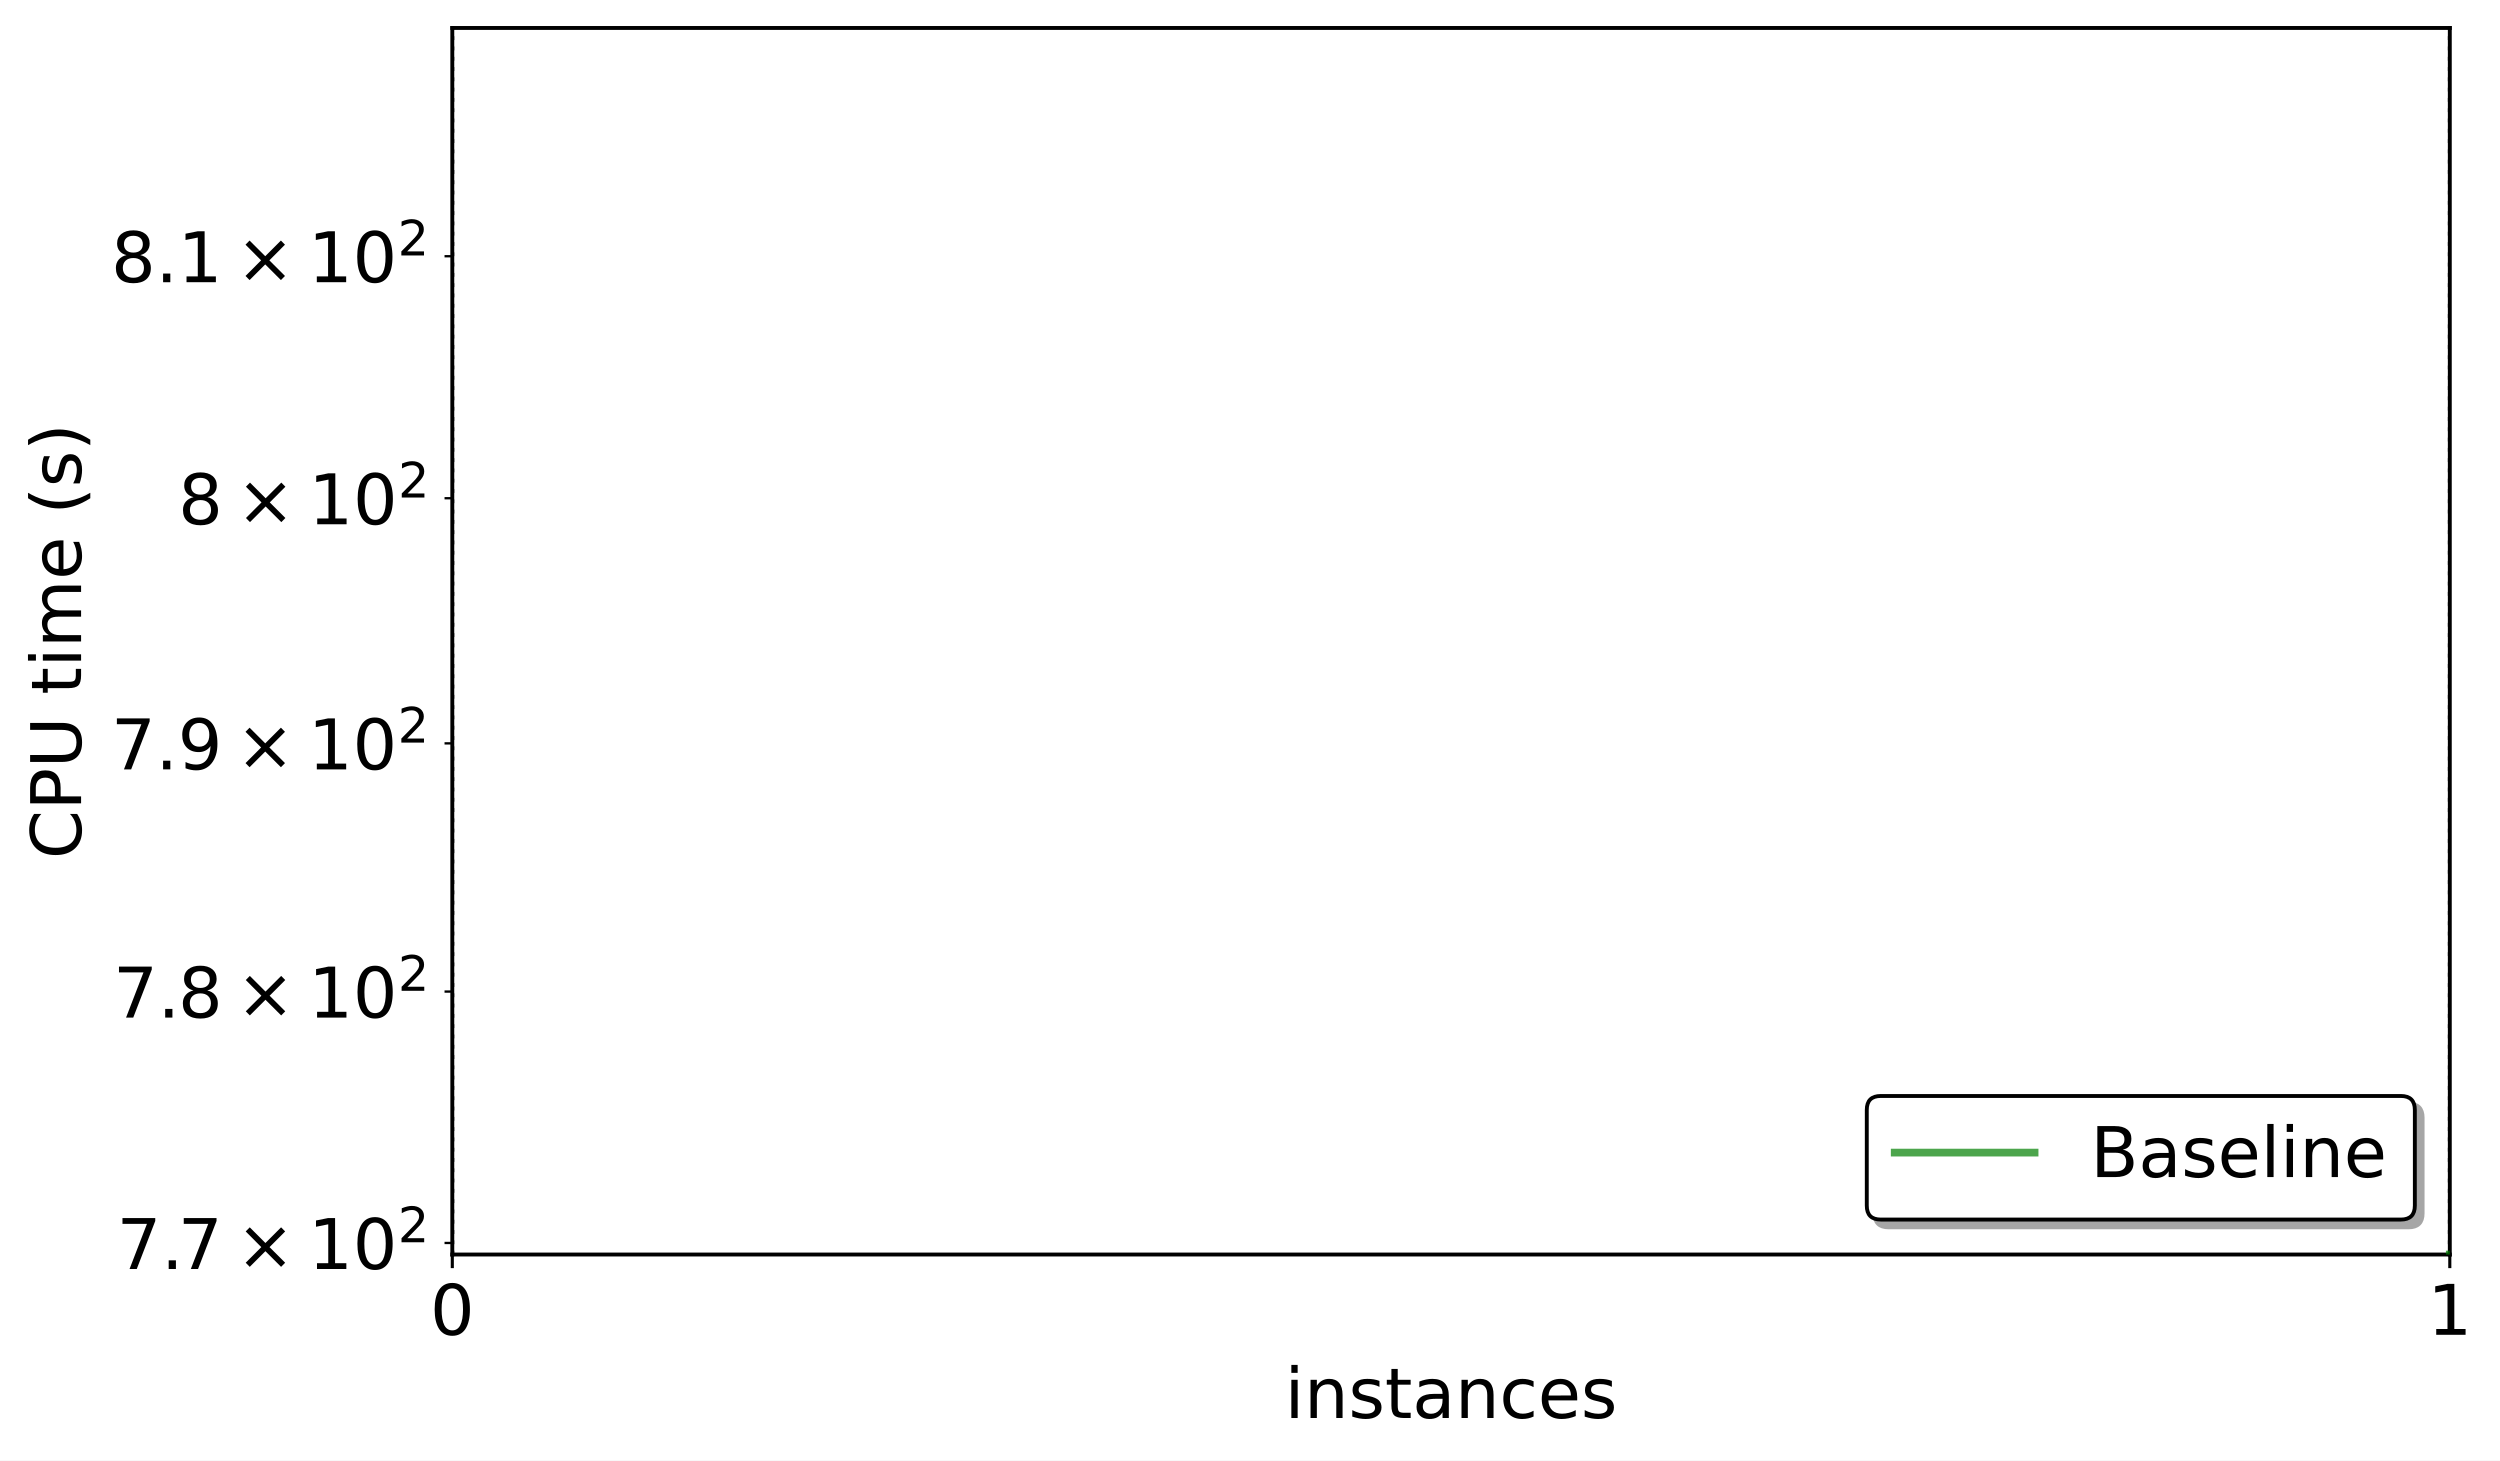
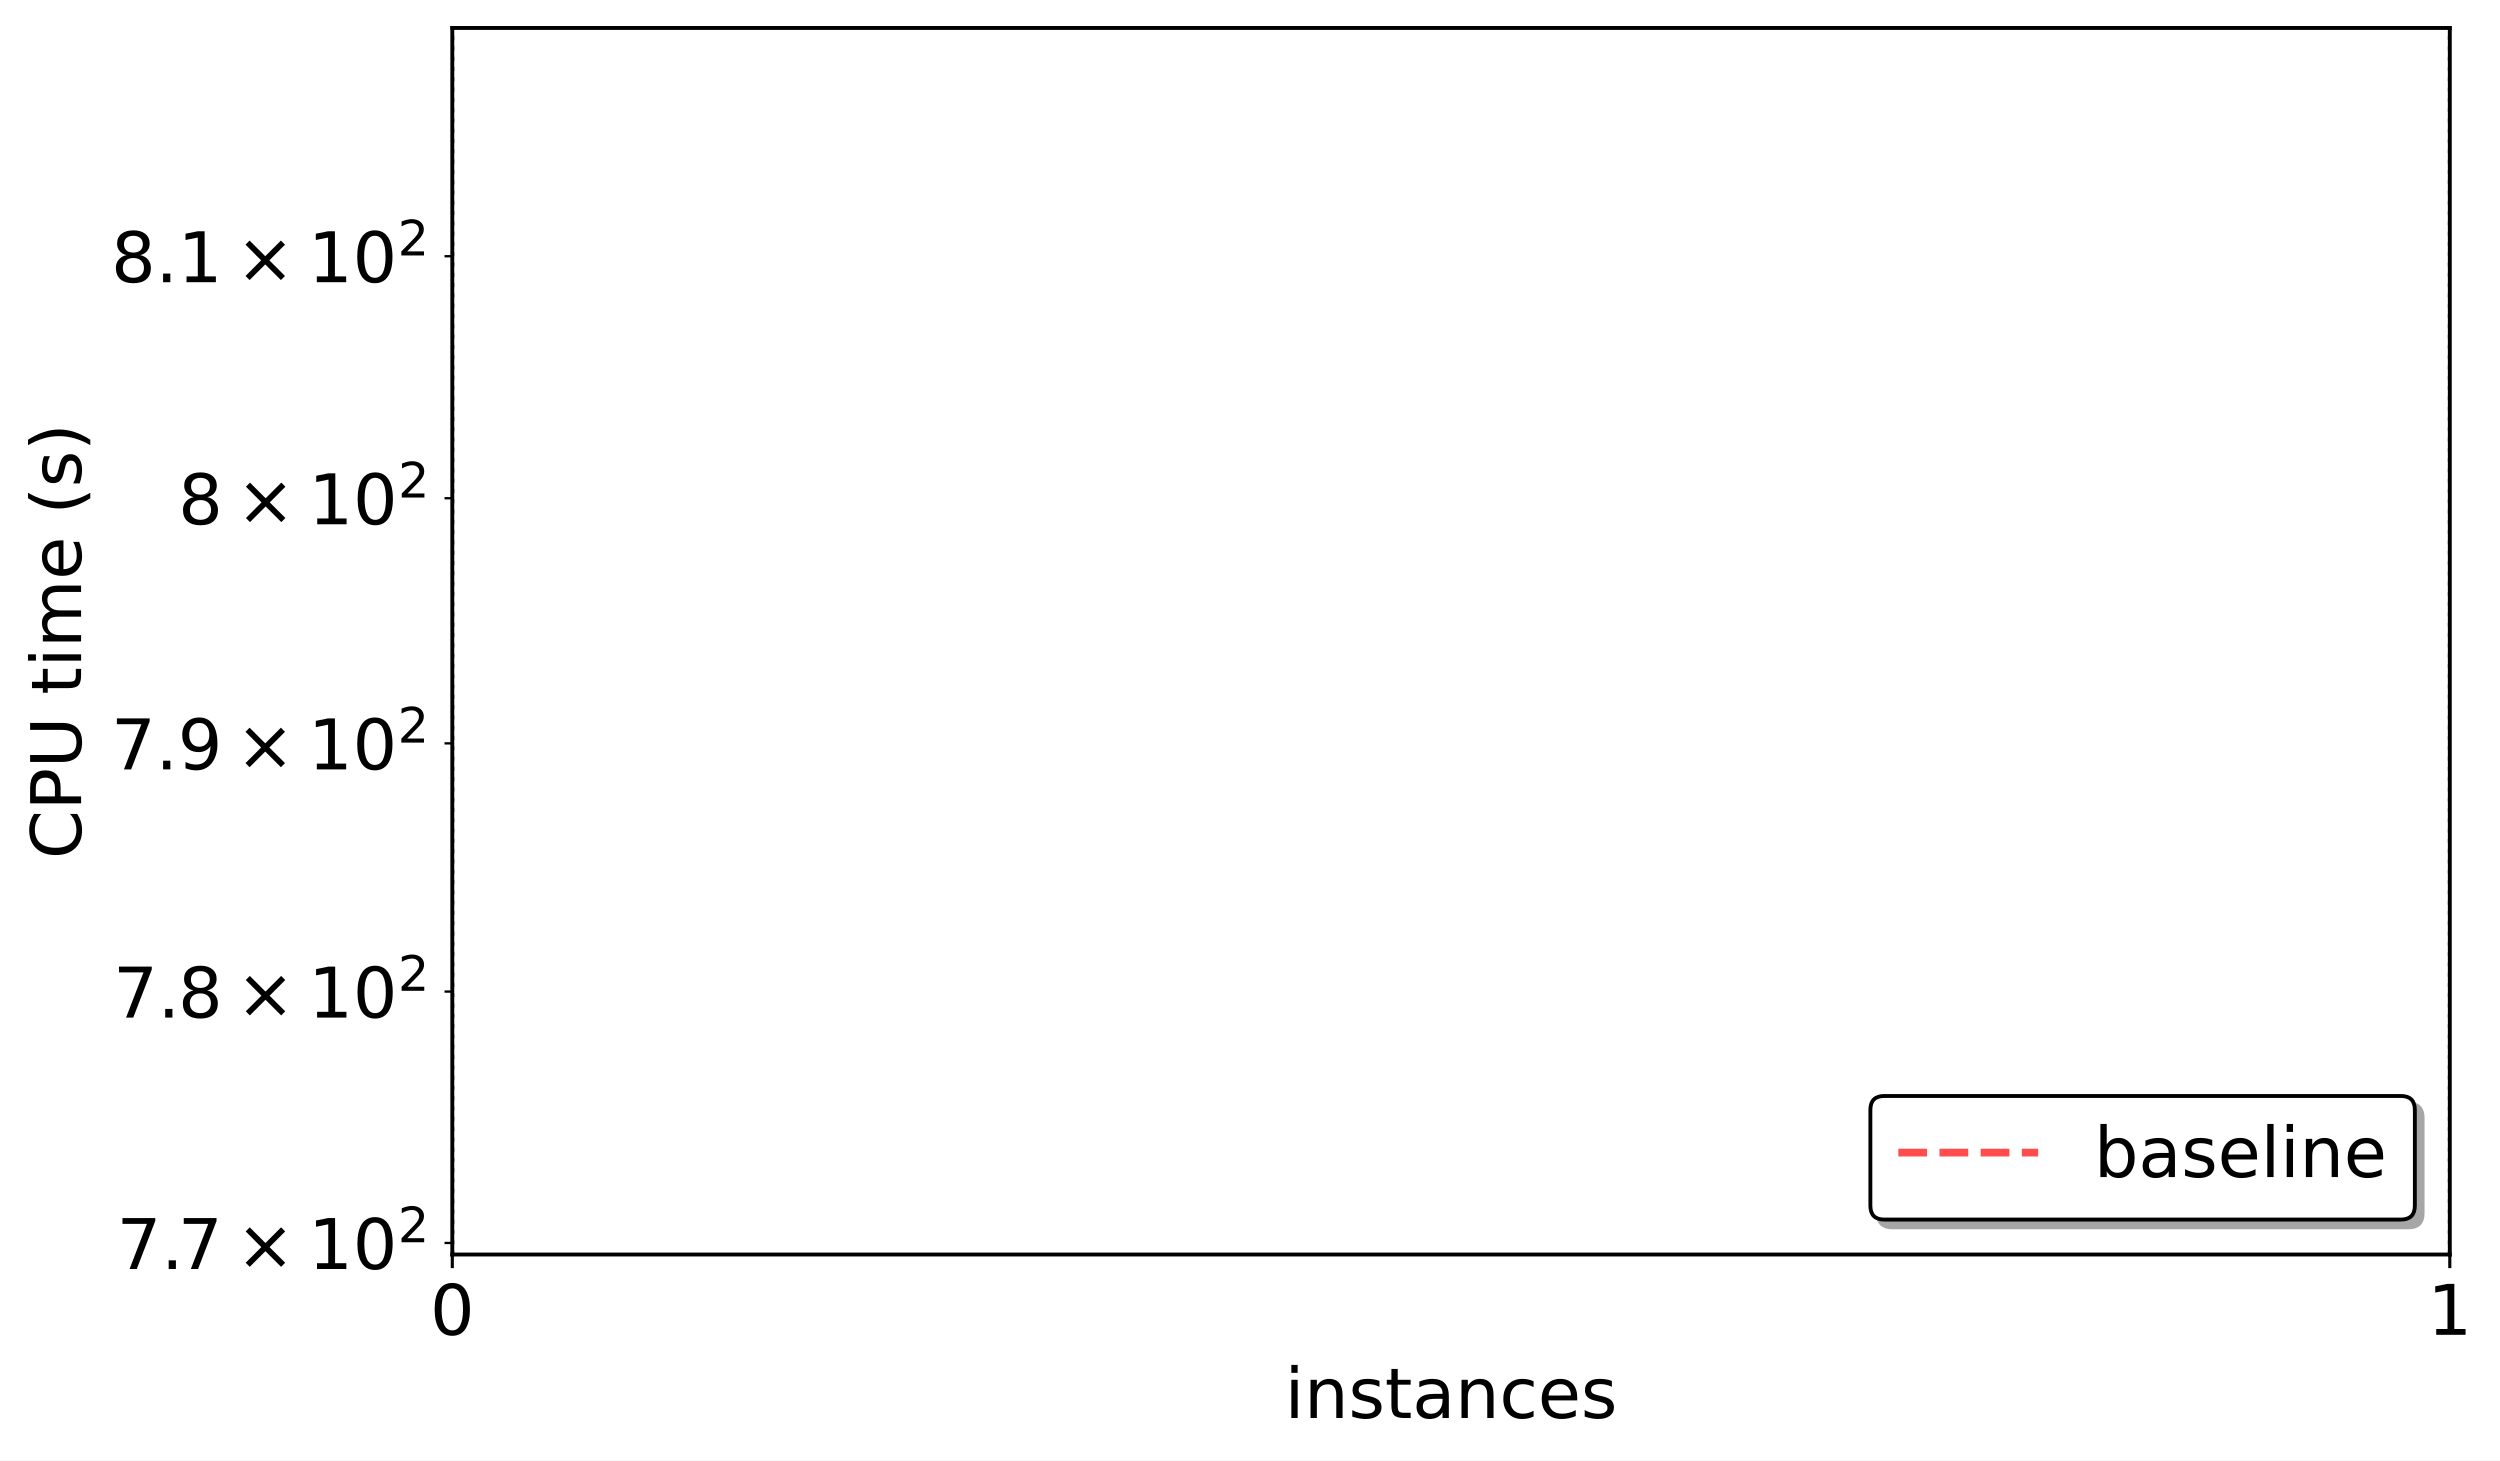
<svg xmlns="http://www.w3.org/2000/svg" xmlns:xlink="http://www.w3.org/1999/xlink" width="643.713pt" height="376.061pt" viewBox="0 0 643.713 376.061" version="1.1">
  <defs>
    <style type="text/css">*{stroke-linejoin: round; stroke-linecap: butt}</style>
  </defs>
  <g id="figure_1">
    <g id="patch_1">
      <path d="M 0 376.061  L 643.713 376.061  L 643.713 0  L 0 0  z " style="fill: #ffffff" />
    </g>
    <g id="axes_1">
      <g id="patch_2">
        <path d="M 116.461 323.02  L 630.787 323.02  L 630.787 7.2  L 116.461 7.2  z " style="fill: #ffffff" />
      </g>
      <g id="matplotlib.axis_1">
        <g id="xtick_1">
          <g id="line2d_1">
-             <path d="M 116.461 323.02  L 116.461 7.2  " clip-path="url(#p5e56f6a40e)" style="fill: none; stroke-dasharray: 1,1.65; stroke-dashoffset: 0; stroke: #000000" />
+             <path d="M 116.461 323.02  L 116.461 7.2  " clip-path="url(#p0451daa904)" style="fill: none; stroke-dasharray: 1,1.65; stroke-dashoffset: 0; stroke: #000000" />
          </g>
          <g id="line2d_2">
            <defs>
-               <path id="md7f7b844d5" d="M 0 0  L 0 3.5  " style="stroke: #000000; stroke-width: 0.8" />
-             </defs>
-             <g>
-               <use xlink:href="#md7f7b844d5" x="116.461" y="323.02" style="stroke: #000000; stroke-width: 0.8" />
+               <path id="me247853a0d" d="M 0 0  L 0 3.5  " style="stroke: #000000; stroke-width: 0.8" />
+             </defs>
+             <g>
+               <use xlink:href="#me247853a0d" x="116.461" y="323.02" style="stroke: #000000; stroke-width: 0.8" />
            </g>
          </g>
          <g id="text_1">
            <g transform="translate(110.7344 343.6973) scale(0.18 -0.18)">
              <defs>
                <path id="DejaVuSans-30" d="M 2034 4250  Q 1547 4250 1301 3770  Q 1056 3291 1056 2328  Q 1056 1369 1301 889  Q 1547 409 2034 409  Q 2525 409 2770 889  Q 3016 1369 3016 2328  Q 3016 3291 2770 3770  Q 2525 4250 2034 4250  z M 2034 4750  Q 2819 4750 3233 4129  Q 3647 3509 3647 2328  Q 3647 1150 3233 529  Q 2819 -91 2034 -91  Q 1250 -91 836 529  Q 422 1150 422 2328  Q 422 3509 836 4129  Q 1250 4750 2034 4750  z " transform="scale(0.015625)" />
              </defs>
              <use xlink:href="#DejaVuSans-30" />
            </g>
          </g>
        </g>
        <g id="xtick_2">
          <g id="line2d_3">
-             <path d="M 630.787 323.02  L 630.787 7.2  " clip-path="url(#p5e56f6a40e)" style="fill: none; stroke-dasharray: 1,1.65; stroke-dashoffset: 0; stroke: #000000" />
+             <path d="M 630.787 323.02  L 630.787 7.2  " clip-path="url(#p0451daa904)" style="fill: none; stroke-dasharray: 1,1.65; stroke-dashoffset: 0; stroke: #000000" />
          </g>
          <g id="line2d_4">
            <g>
-               <use xlink:href="#md7f7b844d5" x="630.787" y="323.02" style="stroke: #000000; stroke-width: 0.8" />
+               <use xlink:href="#me247853a0d" x="630.787" y="323.02" style="stroke: #000000; stroke-width: 0.8" />
            </g>
          </g>
          <g id="text_2">
            <g transform="translate(625.0603 343.6973) scale(0.18 -0.18)">
              <defs>
                <path id="DejaVuSans-31" d="M 794 531  L 1825 531  L 1825 4091  L 703 3866  L 703 4441  L 1819 4666  L 2450 4666  L 2450 531  L 3481 531  L 3481 0  L 794 0  L 794 531  z " transform="scale(0.015625)" />
              </defs>
              <use xlink:href="#DejaVuSans-31" />
            </g>
          </g>
        </g>
        <g id="text_3">
          <g transform="translate(330.8089 365.1179) scale(0.18 -0.18)">
            <defs>
              <path id="DejaVuSans-69" d="M 603 3500  L 1178 3500  L 1178 0  L 603 0  L 603 3500  z M 603 4863  L 1178 4863  L 1178 4134  L 603 4134  L 603 4863  z " transform="scale(0.015625)" />
              <path id="DejaVuSans-6e" d="M 3513 2113  L 3513 0  L 2938 0  L 2938 2094  Q 2938 2591 2744 2837  Q 2550 3084 2163 3084  Q 1697 3084 1428 2787  Q 1159 2491 1159 1978  L 1159 0  L 581 0  L 581 3500  L 1159 3500  L 1159 2956  Q 1366 3272 1645 3428  Q 1925 3584 2291 3584  Q 2894 3584 3203 3211  Q 3513 2838 3513 2113  z " transform="scale(0.015625)" />
              <path id="DejaVuSans-73" d="M 2834 3397  L 2834 2853  Q 2591 2978 2328 3040  Q 2066 3103 1784 3103  Q 1356 3103 1142 2972  Q 928 2841 928 2578  Q 928 2378 1081 2264  Q 1234 2150 1697 2047  L 1894 2003  Q 2506 1872 2764 1633  Q 3022 1394 3022 966  Q 3022 478 2636 193  Q 2250 -91 1575 -91  Q 1294 -91 989 -36  Q 684 19 347 128  L 347 722  Q 666 556 975 473  Q 1284 391 1588 391  Q 1994 391 2212 530  Q 2431 669 2431 922  Q 2431 1156 2273 1281  Q 2116 1406 1581 1522  L 1381 1569  Q 847 1681 609 1914  Q 372 2147 372 2553  Q 372 3047 722 3315  Q 1072 3584 1716 3584  Q 2034 3584 2315 3537  Q 2597 3491 2834 3397  z " transform="scale(0.015625)" />
              <path id="DejaVuSans-74" d="M 1172 4494  L 1172 3500  L 2356 3500  L 2356 3053  L 1172 3053  L 1172 1153  Q 1172 725 1289 603  Q 1406 481 1766 481  L 2356 481  L 2356 0  L 1766 0  Q 1100 0 847 248  Q 594 497 594 1153  L 594 3053  L 172 3053  L 172 3500  L 594 3500  L 594 4494  L 1172 4494  z " transform="scale(0.015625)" />
              <path id="DejaVuSans-61" d="M 2194 1759  Q 1497 1759 1228 1600  Q 959 1441 959 1056  Q 959 750 1161 570  Q 1363 391 1709 391  Q 2188 391 2477 730  Q 2766 1069 2766 1631  L 2766 1759  L 2194 1759  z M 3341 1997  L 3341 0  L 2766 0  L 2766 531  Q 2569 213 2275 61  Q 1981 -91 1556 -91  Q 1019 -91 701 211  Q 384 513 384 1019  Q 384 1609 779 1909  Q 1175 2209 1959 2209  L 2766 2209  L 2766 2266  Q 2766 2663 2505 2880  Q 2244 3097 1772 3097  Q 1472 3097 1187 3025  Q 903 2953 641 2809  L 641 3341  Q 956 3463 1253 3523  Q 1550 3584 1831 3584  Q 2591 3584 2966 3190  Q 3341 2797 3341 1997  z " transform="scale(0.015625)" />
              <path id="DejaVuSans-63" d="M 3122 3366  L 3122 2828  Q 2878 2963 2633 3030  Q 2388 3097 2138 3097  Q 1578 3097 1268 2742  Q 959 2388 959 1747  Q 959 1106 1268 751  Q 1578 397 2138 397  Q 2388 397 2633 464  Q 2878 531 3122 666  L 3122 134  Q 2881 22 2623 -34  Q 2366 -91 2075 -91  Q 1284 -91 818 406  Q 353 903 353 1747  Q 353 2603 823 3093  Q 1294 3584 2113 3584  Q 2378 3584 2631 3529  Q 2884 3475 3122 3366  z " transform="scale(0.015625)" />
              <path id="DejaVuSans-65" d="M 3597 1894  L 3597 1613  L 953 1613  Q 991 1019 1311 708  Q 1631 397 2203 397  Q 2534 397 2845 478  Q 3156 559 3463 722  L 3463 178  Q 3153 47 2828 -22  Q 2503 -91 2169 -91  Q 1331 -91 842 396  Q 353 884 353 1716  Q 353 2575 817 3079  Q 1281 3584 2069 3584  Q 2775 3584 3186 3129  Q 3597 2675 3597 1894  z M 3022 2063  Q 3016 2534 2758 2815  Q 2500 3097 2075 3097  Q 1594 3097 1305 2825  Q 1016 2553 972 2059  L 3022 2063  z " transform="scale(0.015625)" />
            </defs>
            <use xlink:href="#DejaVuSans-69" />
            <use xlink:href="#DejaVuSans-6e" x="27.783" />
            <use xlink:href="#DejaVuSans-73" x="91.162" />
            <use xlink:href="#DejaVuSans-74" x="143.262" />
            <use xlink:href="#DejaVuSans-61" x="182.471" />
            <use xlink:href="#DejaVuSans-6e" x="243.75" />
            <use xlink:href="#DejaVuSans-63" x="307.129" />
            <use xlink:href="#DejaVuSans-65" x="362.109" />
            <use xlink:href="#DejaVuSans-73" x="423.633" />
          </g>
        </g>
      </g>
      <g id="matplotlib.axis_2">
        <g id="ytick_1">
          <g id="line2d_5">
            <defs>
-               <path id="m366cc8913c" d="M 0 0  L -2 0  " style="stroke: #000000; stroke-width: 0.6" />
-             </defs>
-             <g>
-               <use xlink:href="#m366cc8913c" x="116.461" y="320.049" style="stroke: #000000; stroke-width: 0.6" />
+               <path id="mf6fba039ad" d="M 0 0  L -2 0  " style="stroke: #000000; stroke-width: 0.6" />
+             </defs>
+             <g>
+               <use xlink:href="#mf6fba039ad" x="116.461" y="320.049" style="stroke: #000000; stroke-width: 0.6" />
            </g>
          </g>
          <g id="text_4">
            <g transform="translate(30.06063 326.8873) scale(0.18 -0.18)">
              <defs>
                <path id="DejaVuSans-37" d="M 525 4666  L 3525 4666  L 3525 4397  L 1831 0  L 1172 0  L 2766 4134  L 525 4134  L 525 4666  z " transform="scale(0.015625)" />
                <path id="DejaVuSans-2e" d="M 684 794  L 1344 794  L 1344 0  L 684 0  L 684 794  z " transform="scale(0.015625)" />
                <path id="DejaVuSans-d7" d="M 4488 3438  L 3059 2003  L 4488 575  L 4116 197  L 2681 1631  L 1247 197  L 878 575  L 2303 2003  L 878 3438  L 1247 3816  L 2681 2381  L 4116 3816  L 4488 3438  z " transform="scale(0.015625)" />
                <path id="DejaVuSans-32" d="M 1228 531  L 3431 531  L 3431 0  L 469 0  L 469 531  Q 828 903 1448 1529  Q 2069 2156 2228 2338  Q 2531 2678 2651 2914  Q 2772 3150 2772 3378  Q 2772 3750 2511 3984  Q 2250 4219 1831 4219  Q 1534 4219 1204 4116  Q 875 4013 500 3803  L 500 4441  Q 881 4594 1212 4672  Q 1544 4750 1819 4750  Q 2544 4750 2975 4387  Q 3406 4025 3406 3419  Q 3406 3131 3298 2873  Q 3191 2616 2906 2266  Q 2828 2175 2409 1742  Q 1991 1309 1228 531  z " transform="scale(0.015625)" />
              </defs>
              <use xlink:href="#DejaVuSans-37" transform="translate(0 0.765625)" />
              <use xlink:href="#DejaVuSans-2e" transform="translate(63.62305 0.765625)" />
              <use xlink:href="#DejaVuSans-37" transform="translate(87.66016 0.765625)" />
              <use xlink:href="#DejaVuSans-d7" transform="translate(170.7656 0.765625)" />
              <use xlink:href="#DejaVuSans-31" transform="translate(274.0371 0.765625)" />
              <use xlink:href="#DejaVuSans-30" transform="translate(337.6602 0.765625)" />
              <use xlink:href="#DejaVuSans-32" transform="translate(402.2402 39.04688) scale(0.7)" />
            </g>
          </g>
        </g>
        <g id="ytick_2">
          <g id="line2d_6">
            <g>
-               <use xlink:href="#m366cc8913c" x="116.461" y="255.312" style="stroke: #000000; stroke-width: 0.6" />
+               <use xlink:href="#mf6fba039ad" x="116.461" y="255.312" style="stroke: #000000; stroke-width: 0.6" />
            </g>
          </g>
          <g id="text_5">
            <g transform="translate(29.16062 262.1509) scale(0.18 -0.18)">
              <defs>
                <path id="DejaVuSans-38" d="M 2034 2216  Q 1584 2216 1326 1975  Q 1069 1734 1069 1313  Q 1069 891 1326 650  Q 1584 409 2034 409  Q 2484 409 2743 651  Q 3003 894 3003 1313  Q 3003 1734 2745 1975  Q 2488 2216 2034 2216  z M 1403 2484  Q 997 2584 770 2862  Q 544 3141 544 3541  Q 544 4100 942 4425  Q 1341 4750 2034 4750  Q 2731 4750 3128 4425  Q 3525 4100 3525 3541  Q 3525 3141 3298 2862  Q 3072 2584 2669 2484  Q 3125 2378 3379 2068  Q 3634 1759 3634 1313  Q 3634 634 3220 271  Q 2806 -91 2034 -91  Q 1263 -91 848 271  Q 434 634 434 1313  Q 434 1759 690 2068  Q 947 2378 1403 2484  z M 1172 3481  Q 1172 3119 1398 2916  Q 1625 2713 2034 2713  Q 2441 2713 2670 2916  Q 2900 3119 2900 3481  Q 2900 3844 2670 4047  Q 2441 4250 2034 4250  Q 1625 4250 1398 4047  Q 1172 3844 1172 3481  z " transform="scale(0.015625)" />
              </defs>
              <use xlink:href="#DejaVuSans-37" transform="translate(0 0.765625)" />
              <use xlink:href="#DejaVuSans-2e" transform="translate(63.62305 0.765625)" />
              <use xlink:href="#DejaVuSans-38" transform="translate(92.78516 0.765625)" />
              <use xlink:href="#DejaVuSans-d7" transform="translate(175.8906 0.765625)" />
              <use xlink:href="#DejaVuSans-31" transform="translate(279.1621 0.765625)" />
              <use xlink:href="#DejaVuSans-30" transform="translate(342.7852 0.765625)" />
              <use xlink:href="#DejaVuSans-32" transform="translate(407.3652 39.04688) scale(0.7)" />
            </g>
          </g>
        </g>
        <g id="ytick_3">
          <g id="line2d_7">
            <g>
-               <use xlink:href="#m366cc8913c" x="116.461" y="191.401" style="stroke: #000000; stroke-width: 0.6" />
+               <use xlink:href="#mf6fba039ad" x="116.461" y="191.401" style="stroke: #000000; stroke-width: 0.6" />
            </g>
          </g>
          <g id="text_6">
            <g transform="translate(28.62063 198.2392) scale(0.18 -0.18)">
              <defs>
                <path id="DejaVuSans-39" d="M 703 97  L 703 672  Q 941 559 1184 500  Q 1428 441 1663 441  Q 2288 441 2617 861  Q 2947 1281 2994 2138  Q 2813 1869 2534 1725  Q 2256 1581 1919 1581  Q 1219 1581 811 2004  Q 403 2428 403 3163  Q 403 3881 828 4315  Q 1253 4750 1959 4750  Q 2769 4750 3195 4129  Q 3622 3509 3622 2328  Q 3622 1225 3098 567  Q 2575 -91 1691 -91  Q 1453 -91 1209 -44  Q 966 3 703 97  z M 1959 2075  Q 2384 2075 2632 2365  Q 2881 2656 2881 3163  Q 2881 3666 2632 3958  Q 2384 4250 1959 4250  Q 1534 4250 1286 3958  Q 1038 3666 1038 3163  Q 1038 2656 1286 2365  Q 1534 2075 1959 2075  z " transform="scale(0.015625)" />
              </defs>
              <use xlink:href="#DejaVuSans-37" transform="translate(0 0.765625)" />
              <use xlink:href="#DejaVuSans-2e" transform="translate(63.62305 0.765625)" />
              <use xlink:href="#DejaVuSans-39" transform="translate(95.41016 0.765625)" />
              <use xlink:href="#DejaVuSans-d7" transform="translate(178.5156 0.765625)" />
              <use xlink:href="#DejaVuSans-31" transform="translate(281.7871 0.765625)" />
              <use xlink:href="#DejaVuSans-30" transform="translate(345.4102 0.765625)" />
              <use xlink:href="#DejaVuSans-32" transform="translate(409.9902 39.04688) scale(0.7)" />
            </g>
          </g>
        </g>
        <g id="ytick_4">
          <g id="line2d_8">
            <g>
-               <use xlink:href="#m366cc8913c" x="116.461" y="128.293" style="stroke: #000000; stroke-width: 0.6" />
+               <use xlink:href="#mf6fba039ad" x="116.461" y="128.293" style="stroke: #000000; stroke-width: 0.6" />
            </g>
          </g>
          <g id="text_7">
            <g transform="translate(45.90062 135.1314) scale(0.18 -0.18)">
              <use xlink:href="#DejaVuSans-38" transform="translate(0 0.765625)" />
              <use xlink:href="#DejaVuSans-d7" transform="translate(83.10547 0.765625)" />
              <use xlink:href="#DejaVuSans-31" transform="translate(186.377 0.765625)" />
              <use xlink:href="#DejaVuSans-30" transform="translate(250 0.765625)" />
              <use xlink:href="#DejaVuSans-32" transform="translate(314.5801 39.04688) scale(0.7)" />
            </g>
          </g>
        </g>
        <g id="ytick_5">
          <g id="line2d_9">
            <g>
-               <use xlink:href="#m366cc8913c" x="116.461" y="65.969" style="stroke: #000000; stroke-width: 0.6" />
+               <use xlink:href="#mf6fba039ad" x="116.461" y="65.969" style="stroke: #000000; stroke-width: 0.6" />
            </g>
          </g>
          <g id="text_8">
            <g transform="translate(28.62063 72.80756) scale(0.18 -0.18)">
              <use xlink:href="#DejaVuSans-38" transform="translate(0 0.765625)" />
              <use xlink:href="#DejaVuSans-2e" transform="translate(63.62305 0.765625)" />
              <use xlink:href="#DejaVuSans-31" transform="translate(95.41016 0.765625)" />
              <use xlink:href="#DejaVuSans-d7" transform="translate(178.5156 0.765625)" />
              <use xlink:href="#DejaVuSans-31" transform="translate(281.7871 0.765625)" />
              <use xlink:href="#DejaVuSans-30" transform="translate(345.4102 0.765625)" />
              <use xlink:href="#DejaVuSans-32" transform="translate(409.9902 39.04688) scale(0.7)" />
            </g>
          </g>
        </g>
        <g id="text_9">
          <g transform="translate(20.87719 221.173) rotate(-90) scale(0.18 -0.18)">
            <defs>
              <path id="DejaVuSans-43" d="M 4122 4306  L 4122 3641  Q 3803 3938 3442 4084  Q 3081 4231 2675 4231  Q 1875 4231 1450 3742  Q 1025 3253 1025 2328  Q 1025 1406 1450 917  Q 1875 428 2675 428  Q 3081 428 3442 575  Q 3803 722 4122 1019  L 4122 359  Q 3791 134 3420 21  Q 3050 -91 2638 -91  Q 1578 -91 968 557  Q 359 1206 359 2328  Q 359 3453 968 4101  Q 1578 4750 2638 4750  Q 3056 4750 3426 4639  Q 3797 4528 4122 4306  z " transform="scale(0.015625)" />
              <path id="DejaVuSans-50" d="M 1259 4147  L 1259 2394  L 2053 2394  Q 2494 2394 2734 2622  Q 2975 2850 2975 3272  Q 2975 3691 2734 3919  Q 2494 4147 2053 4147  L 1259 4147  z M 628 4666  L 2053 4666  Q 2838 4666 3239 4311  Q 3641 3956 3641 3272  Q 3641 2581 3239 2228  Q 2838 1875 2053 1875  L 1259 1875  L 1259 0  L 628 0  L 628 4666  z " transform="scale(0.015625)" />
              <path id="DejaVuSans-55" d="M 556 4666  L 1191 4666  L 1191 1831  Q 1191 1081 1462 751  Q 1734 422 2344 422  Q 2950 422 3222 751  Q 3494 1081 3494 1831  L 3494 4666  L 4128 4666  L 4128 1753  Q 4128 841 3676 375  Q 3225 -91 2344 -91  Q 1459 -91 1007 375  Q 556 841 556 1753  L 556 4666  z " transform="scale(0.015625)" />
              <path id="DejaVuSans-20" transform="scale(0.015625)" />
              <path id="DejaVuSans-6d" d="M 3328 2828  Q 3544 3216 3844 3400  Q 4144 3584 4550 3584  Q 5097 3584 5394 3201  Q 5691 2819 5691 2113  L 5691 0  L 5113 0  L 5113 2094  Q 5113 2597 4934 2840  Q 4756 3084 4391 3084  Q 3944 3084 3684 2787  Q 3425 2491 3425 1978  L 3425 0  L 2847 0  L 2847 2094  Q 2847 2600 2669 2842  Q 2491 3084 2119 3084  Q 1678 3084 1418 2786  Q 1159 2488 1159 1978  L 1159 0  L 581 0  L 581 3500  L 1159 3500  L 1159 2956  Q 1356 3278 1631 3431  Q 1906 3584 2284 3584  Q 2666 3584 2933 3390  Q 3200 3197 3328 2828  z " transform="scale(0.015625)" />
              <path id="DejaVuSans-28" d="M 1984 4856  Q 1566 4138 1362 3434  Q 1159 2731 1159 2009  Q 1159 1288 1364 580  Q 1569 -128 1984 -844  L 1484 -844  Q 1016 -109 783 600  Q 550 1309 550 2009  Q 550 2706 781 3412  Q 1013 4119 1484 4856  L 1984 4856  z " transform="scale(0.015625)" />
              <path id="DejaVuSans-29" d="M 513 4856  L 1013 4856  Q 1481 4119 1714 3412  Q 1947 2706 1947 2009  Q 1947 1309 1714 600  Q 1481 -109 1013 -844  L 513 -844  Q 928 -128 1133 580  Q 1338 1288 1338 2009  Q 1338 2731 1133 3434  Q 928 4138 513 4856  z " transform="scale(0.015625)" />
            </defs>
            <use xlink:href="#DejaVuSans-43" />
            <use xlink:href="#DejaVuSans-50" x="69.824" />
            <use xlink:href="#DejaVuSans-55" x="130.127" />
            <use xlink:href="#DejaVuSans-20" x="203.32" />
            <use xlink:href="#DejaVuSans-74" x="235.107" />
            <use xlink:href="#DejaVuSans-69" x="274.316" />
            <use xlink:href="#DejaVuSans-6d" x="302.1" />
            <use xlink:href="#DejaVuSans-65" x="399.512" />
            <use xlink:href="#DejaVuSans-20" x="461.035" />
            <use xlink:href="#DejaVuSans-28" x="492.822" />
            <use xlink:href="#DejaVuSans-73" x="531.836" />
            <use xlink:href="#DejaVuSans-29" x="583.936" />
          </g>
        </g>
      </g>
      <g id="patch_3">
        <path d="M 116.461 323.02  L 116.461 7.2  " style="fill: none; stroke: #000000; stroke-linejoin: miter; stroke-linecap: square" />
      </g>
      <g id="patch_4">
        <path d="M 630.787 323.02  L 630.787 7.2  " style="fill: none; stroke: #000000; stroke-linejoin: miter; stroke-linecap: square" />
      </g>
      <g id="patch_5">
        <path d="M 116.461 323.02  L 630.787 323.02  " style="fill: none; stroke: #000000; stroke-linejoin: miter; stroke-linecap: square" />
      </g>
      <g id="patch_6">
        <path d="M 116.461 7.2  L 630.787 7.2  " style="fill: none; stroke: #000000; stroke-linejoin: miter; stroke-linecap: square" />
      </g>
      <g id="line2d_10">
-         <path d="M 630.787 323.02  " clip-path="url(#p5e56f6a40e)" style="fill: none; stroke: #008000; stroke-opacity: 0.7; stroke-width: 2; stroke-linecap: square" />
+         <path d="M 630.787 323.02  " clip-path="url(#p0451daa904)" style="fill: none; stroke-dasharray: 7.4,3.2; stroke-dashoffset: 0; stroke: #ff0000; stroke-opacity: 0.7; stroke-width: 2" />
      </g>
      <g id="legend_1">
        <g id="patch_7">
-           <path d="M 486.269 316.02  L 620.187 316.02  Q 623.787 316.02 623.787 312.42  L 623.787 287.799  Q 623.787 284.199 620.187 284.199  L 486.269 284.199  Q 482.669 284.199 482.669 287.799  L 482.669 312.42  Q 482.669 316.02 486.269 316.02  z " style="fill: #4d4d4d; opacity: 0.5; stroke: #4d4d4d; stroke-linejoin: miter" />
+           <path d="M 487.192 316.02  L 620.187 316.02  Q 623.787 316.02 623.787 312.42  L 623.787 287.799  Q 623.787 284.199 620.187 284.199  L 487.192 284.199  Q 483.592 284.199 483.592 287.799  L 483.592 312.42  Q 483.592 316.02 487.192 316.02  z " style="fill: #4d4d4d; opacity: 0.5; stroke: #4d4d4d; stroke-linejoin: miter" />
        </g>
        <g id="patch_8">
-           <path d="M 484.269 314.02  L 618.187 314.02  Q 621.787 314.02 621.787 310.42  L 621.787 285.799  Q 621.787 282.199 618.187 282.199  L 484.269 282.199  Q 480.669 282.199 480.669 285.799  L 480.669 310.42  Q 480.669 314.02 484.269 314.02  z " style="fill: #ffffff; stroke: #000000; stroke-linejoin: miter" />
+           <path d="M 485.192 314.02  L 618.187 314.02  Q 621.787 314.02 621.787 310.42  L 621.787 285.799  Q 621.787 282.199 618.187 282.199  L 485.192 282.199  Q 481.592 282.199 481.592 285.799  L 481.592 310.42  Q 481.592 314.02 485.192 314.02  z " style="fill: #ffffff; stroke: #000000; stroke-linejoin: miter" />
        </g>
        <g id="line2d_11">
-           <path d="M 487.869 296.777  L 505.869 296.777  L 523.869 296.777  " style="fill: none; stroke: #008000; stroke-opacity: 0.7; stroke-width: 2; stroke-linecap: square" />
+           <path d="M 488.792 296.777  L 506.792 296.777  L 524.792 296.777  " style="fill: none; stroke-dasharray: 7.4,3.2; stroke-dashoffset: 0; stroke: #ff0000; stroke-opacity: 0.7; stroke-width: 2" />
        </g>
        <g id="text_10">
-           <g transform="translate(538.2693 303.0767) scale(0.18 -0.18)">
-             <defs>
-               <path id="DejaVuSans-42" d="M 1259 2228  L 1259 519  L 2272 519  Q 2781 519 3026 730  Q 3272 941 3272 1375  Q 3272 1813 3026 2020  Q 2781 2228 2272 2228  L 1259 2228  z M 1259 4147  L 1259 2741  L 2194 2741  Q 2656 2741 2882 2914  Q 3109 3088 3109 3444  Q 3109 3797 2882 3972  Q 2656 4147 2194 4147  L 1259 4147  z M 628 4666  L 2241 4666  Q 2963 4666 3353 4366  Q 3744 4066 3744 3513  Q 3744 3084 3544 2831  Q 3344 2578 2956 2516  Q 3422 2416 3680 2098  Q 3938 1781 3938 1306  Q 3938 681 3513 340  Q 3088 0 2303 0  L 628 0  L 628 4666  z " transform="scale(0.015625)" />
+           <g transform="translate(539.1918 303.0767) scale(0.18 -0.18)">
+             <defs>
+               <path id="DejaVuSans-62" d="M 3116 1747  Q 3116 2381 2855 2742  Q 2594 3103 2138 3103  Q 1681 3103 1420 2742  Q 1159 2381 1159 1747  Q 1159 1113 1420 752  Q 1681 391 2138 391  Q 2594 391 2855 752  Q 3116 1113 3116 1747  z M 1159 2969  Q 1341 3281 1617 3432  Q 1894 3584 2278 3584  Q 2916 3584 3314 3078  Q 3713 2572 3713 1747  Q 3713 922 3314 415  Q 2916 -91 2278 -91  Q 1894 -91 1617 61  Q 1341 213 1159 525  L 1159 0  L 581 0  L 581 4863  L 1159 4863  L 1159 2969  z " transform="scale(0.015625)" />
              <path id="DejaVuSans-6c" d="M 603 4863  L 1178 4863  L 1178 0  L 603 0  L 603 4863  z " transform="scale(0.015625)" />
            </defs>
-             <use xlink:href="#DejaVuSans-42" />
-             <use xlink:href="#DejaVuSans-61" x="68.604" />
-             <use xlink:href="#DejaVuSans-73" x="129.883" />
-             <use xlink:href="#DejaVuSans-65" x="181.982" />
-             <use xlink:href="#DejaVuSans-6c" x="243.506" />
-             <use xlink:href="#DejaVuSans-69" x="271.289" />
-             <use xlink:href="#DejaVuSans-6e" x="299.072" />
-             <use xlink:href="#DejaVuSans-65" x="362.451" />
+             <use xlink:href="#DejaVuSans-62" />
+             <use xlink:href="#DejaVuSans-61" x="63.477" />
+             <use xlink:href="#DejaVuSans-73" x="124.756" />
+             <use xlink:href="#DejaVuSans-65" x="176.855" />
+             <use xlink:href="#DejaVuSans-6c" x="238.379" />
+             <use xlink:href="#DejaVuSans-69" x="266.162" />
+             <use xlink:href="#DejaVuSans-6e" x="293.945" />
+             <use xlink:href="#DejaVuSans-65" x="357.324" />
          </g>
        </g>
      </g>
    </g>
  </g>
  <defs>
-     <clipPath id="p5e56f6a40e">
+     <clipPath id="p0451daa904">
      <rect x="116.461" y="7.2" width="514.326" height="315.82" />
    </clipPath>
  </defs>
</svg>
